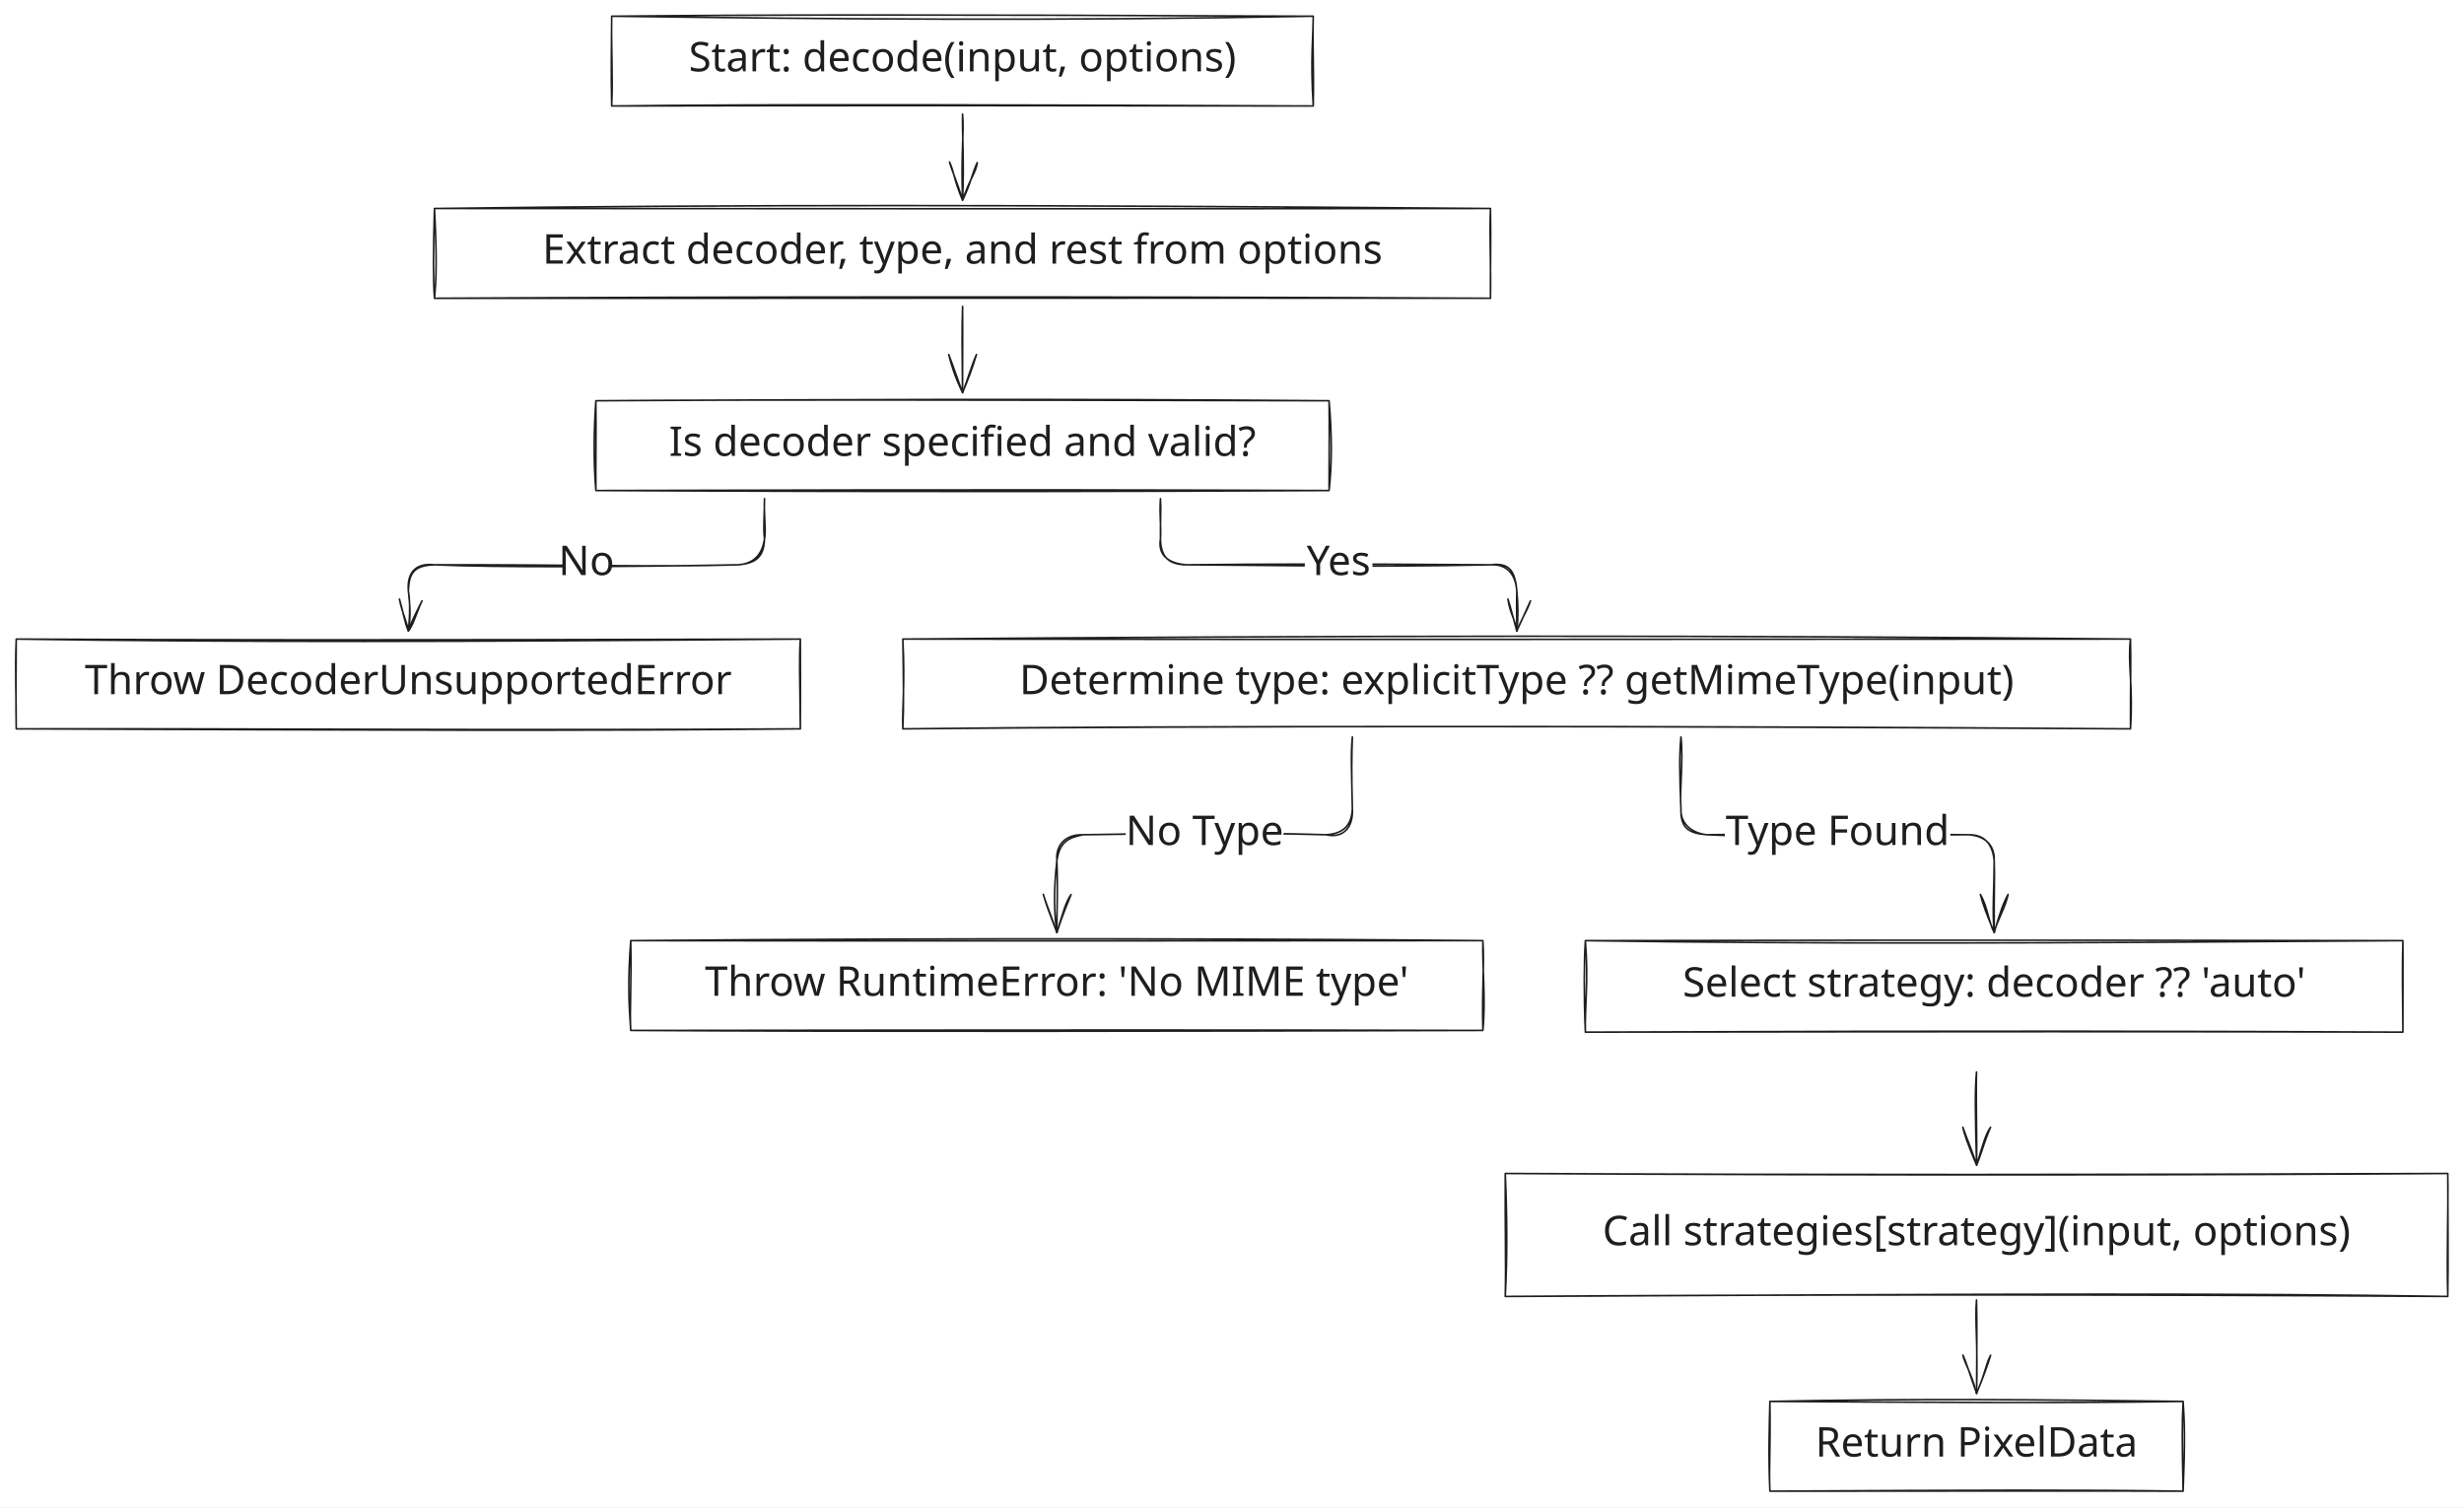
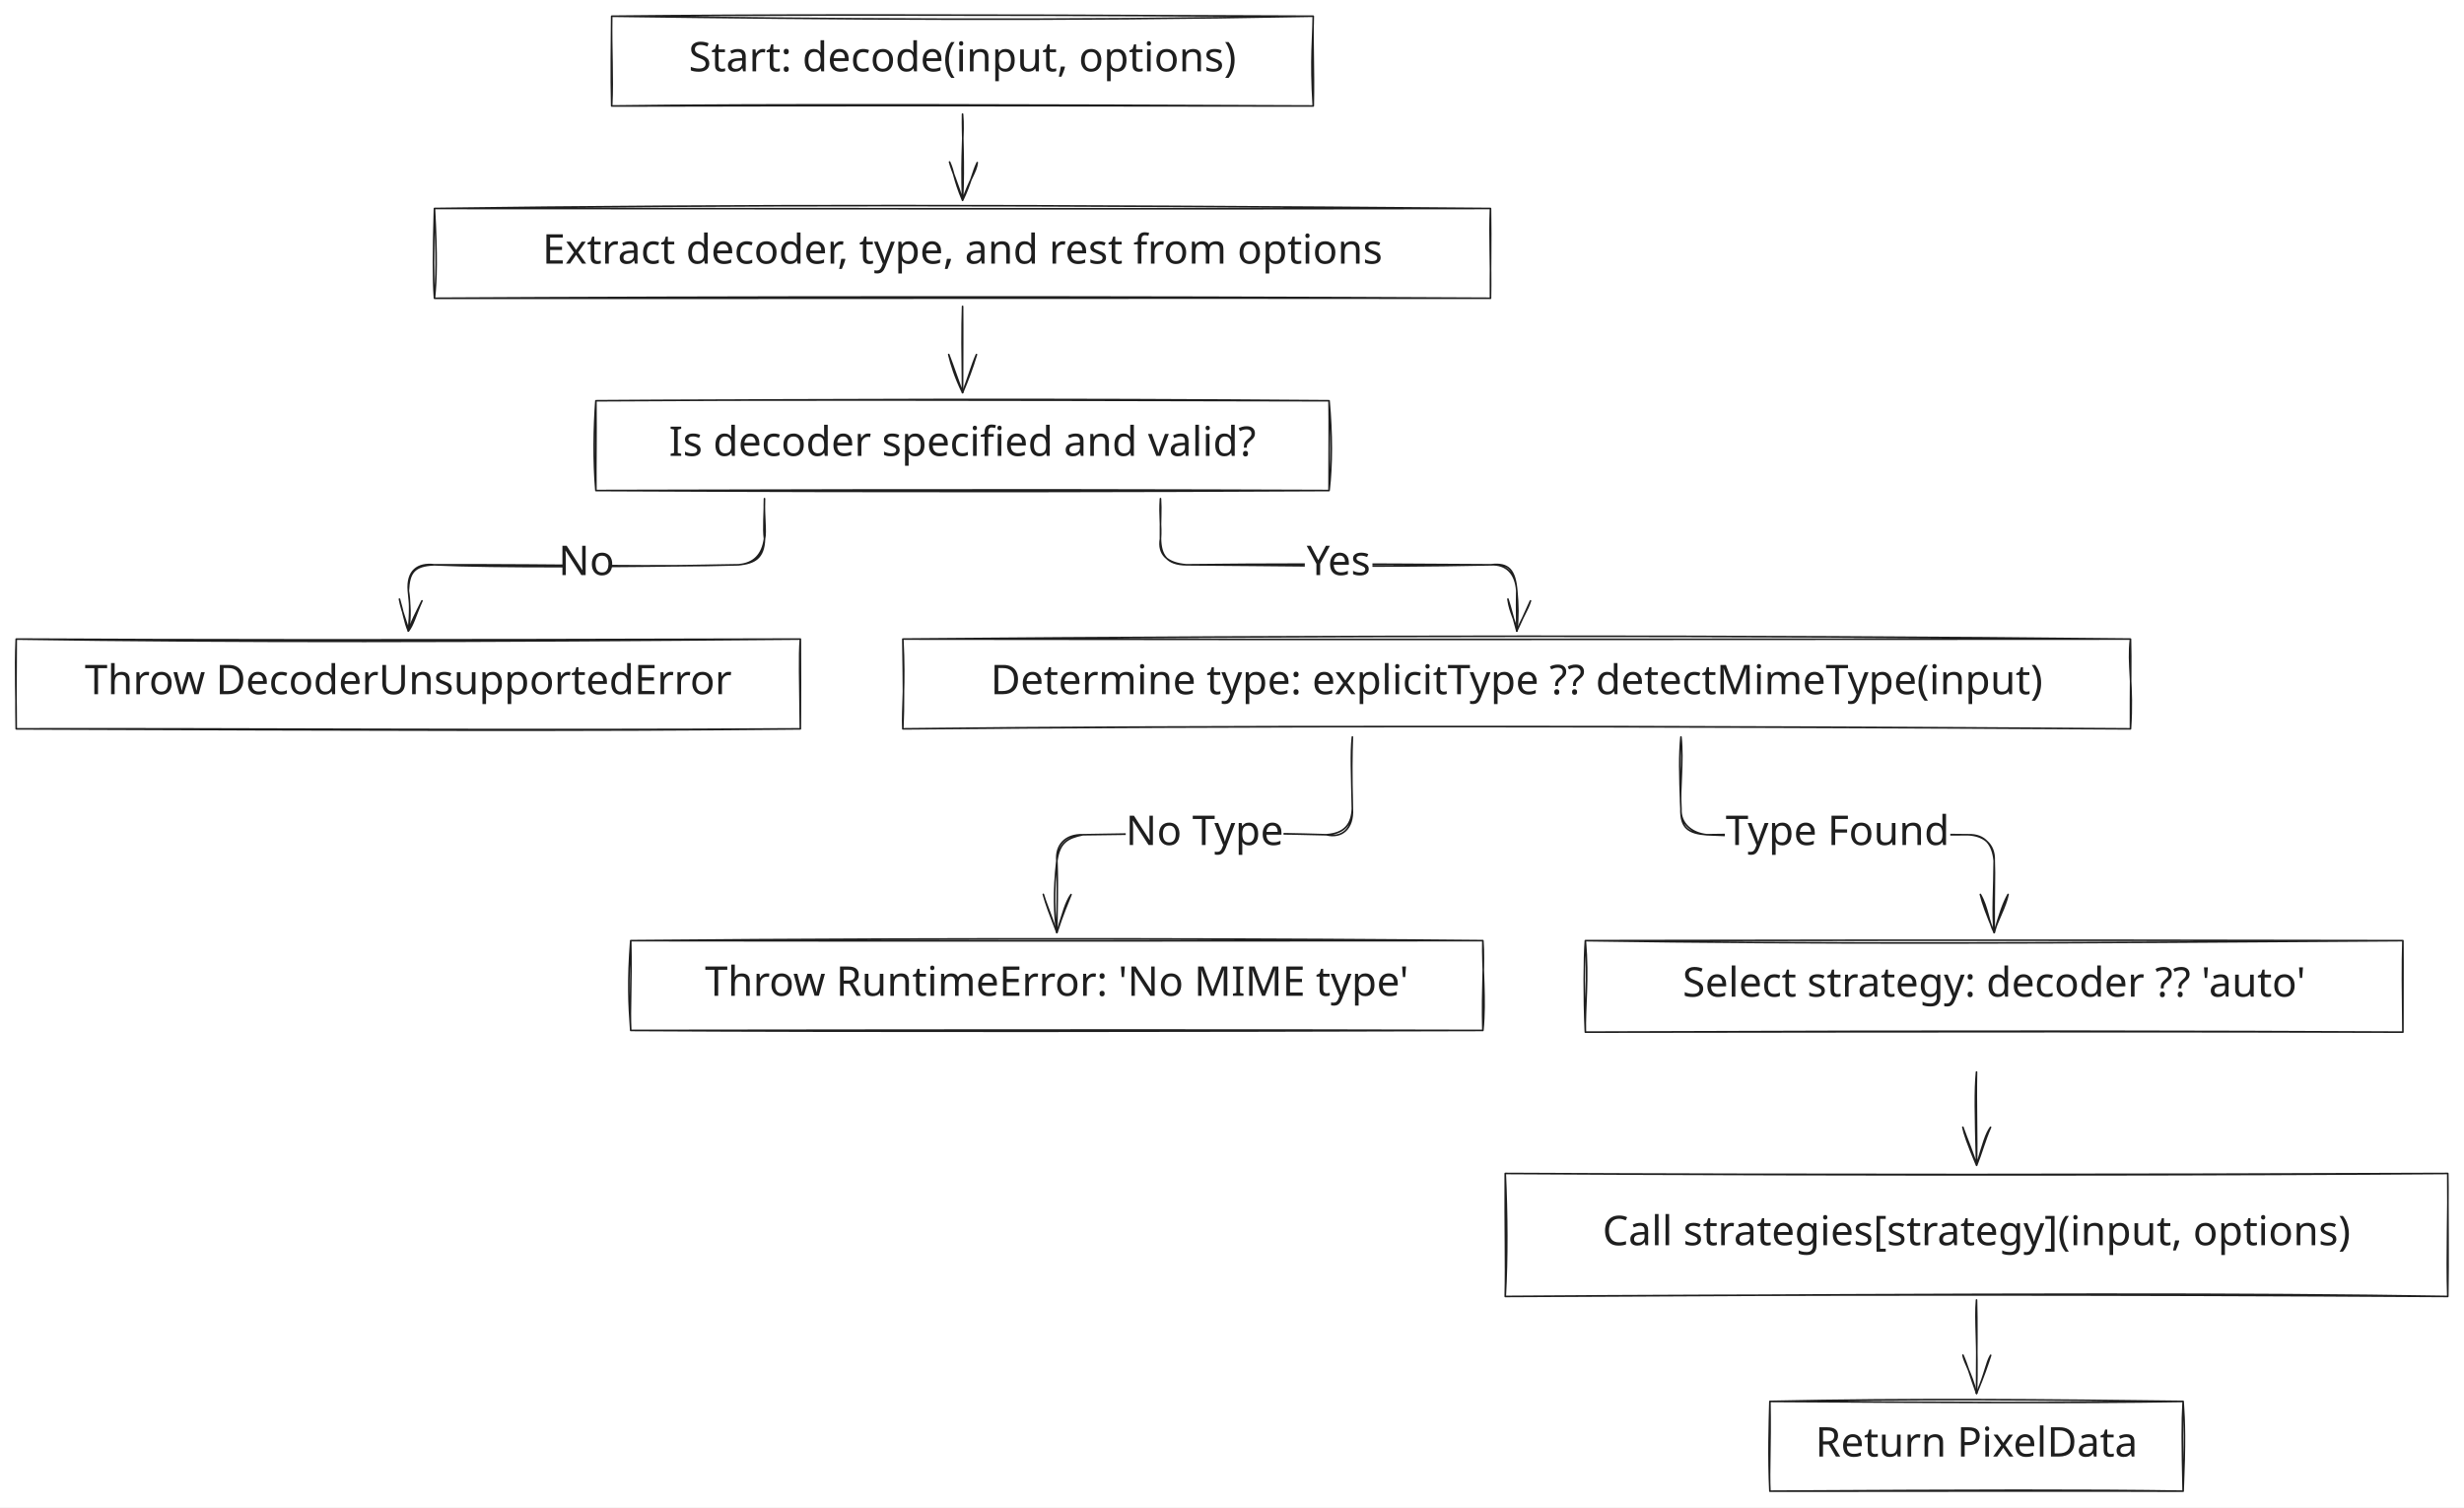
<svg xmlns="http://www.w3.org/2000/svg" width="1519.221" height="929.4">
  <path fill="#fff" d="M0 0h1519.221v929.4H0z" />
  <path fill="none" stroke="#1e1e1e" stroke-linecap="round" d="M377.15 10c136.05 1.82 274.05 3.02 432.56 0m-432.56 0c92.11-.93 183.87-1.1 432.56 0m0 0c-.03 12.42-1.82 26.27 0 55.35m0-55.35c-.55 16.41.49 32 0 55.35m0 0c-141.7-.19-283.98-.39-432.56 0m432.56 0c-170.76-.69-340.78-1.25-432.56 0m0 0c.87-18.96-.36-33.78 0-55.35m0 55.35c-.49-20.05-.08-39.32 0-55.35" />
  <text x="201.528" y="22.116" fill="#1e1e1e" dominant-baseline="alphabetic" font-family="Comic Shanns, Segoe UI Emoji" font-size="25.276" style="white-space:pre" text-anchor="middle" transform="translate(391.902 21.88)">Start: decode(input, options)</text>
  <path fill="none" stroke="#1e1e1e" stroke-linecap="round" d="M267.873 128.542c182.05-2.46 365.88-2.33 651.11 0m-651.11 0c208.97.01 418.75.38 651.11 0m0 0c-.75 18.46.4 32.9 0 55.35m0-55.35c.37 20.92-.16 42.03 0 55.35m0 0c-219.02-.27-439.93.14-651.11 0m651.11 0c-238.91-1.22-477.57-.95-651.11 0m0 0c1.18-11.73 1.56-25.47 0-55.35m0 55.35c-.88-13.37-.76-27.11 0-55.35" />
  <text x="305.767" y="22.116" fill="#1e1e1e" dominant-baseline="alphabetic" font-family="Comic Shanns, Segoe UI Emoji" font-size="25.276" style="white-space:pre" text-anchor="middle" transform="translate(287.663 140.422)">Extract decoder, type, and rest from options</text>
  <path fill="none" stroke="#1e1e1e" stroke-linecap="round" d="M367.412 247.084c140.52-.74 280.53-1.36 452.04 0m-452.04 0c102.62-.75 205.58-.5 452.04 0m0 0c1.84 20.13 1.81 40.08 0 55.35m0-55.35c.23 14.71.03 32.15 0 55.35m0 0c-92.92-.3-187.53-.75-452.04 0m452.04 0c-121.35.62-241.69 1-452.04 0m0 0c-1.59-18.35-1.21-38.83 0-55.35m0 55.35c-.16-16.57.22-31.76 0-55.35" />
  <text x="215.427" y="22.116" fill="#1e1e1e" dominant-baseline="alphabetic" font-family="Comic Shanns, Segoe UI Emoji" font-size="25.276" style="white-space:pre" text-anchor="middle" transform="translate(378.003 258.964)">Is decoder specified and valid?</text>
  <path fill="none" stroke="#1e1e1e" stroke-linecap="round" d="M10 394.023c136.75 2.04 274.92 1.77 483.47 0m-483.47 0c111.05.54 221.23.72 483.47 0m0 0c.08 17.07.12 35.93 0 55.35m0-55.35c-.83 11.17-.31 23.95 0 55.35m0 0c-175.4 1.13-349.96-.32-483.47 0m483.47 0c-131.79 1.37-264.01.81-483.47 0m0 0c.07-18.66-.8-35.64 0-55.35m0 55.35c-.26-14.82-.14-29.55 0-55.35" />
  <text x="201.528" y="22.116" fill="#1e1e1e" dominant-baseline="alphabetic" font-family="Comic Shanns, Segoe UI Emoji" font-size="25.276" style="white-space:pre" text-anchor="middle" transform="translate(50.208 405.903)">Throw DecoderUnsupportedError</text>
  <path fill="none" stroke="#1e1e1e" stroke-linecap="round" d="M556.662 394.023c260 .39 520.99.07 756.92 0m-756.92 0c257.06-2.14 514.08-2.53 756.92 0m0 0c-1.88 15.52 1.8 28.45 0 55.35m0-55.35c.39 13.59-.07 27.69 0 55.35m0 0c-298.52-1.81-596.2-1.98-756.92 0m756.92 0c-280.43-1.97-561.28-1.84-756.92 0m0 0c-.52-13.1 1.46-26.28 0-55.35m0 55.35c.63-14.64.42-27.64 0-55.35" />
-   <text x="347.462" y="22.116" fill="#1e1e1e" dominant-baseline="alphabetic" font-family="Comic Shanns, Segoe UI Emoji" font-size="25.276" style="white-space:pre" text-anchor="middle" transform="translate(587.661 405.903)">Determine type: explicitType ?? getMimeType(input)</text>
+   <text x="347.462" y="22.116" fill="#1e1e1e" dominant-baseline="alphabetic" font-family="Comic Shanns, Segoe UI Emoji" font-size="25.276" style="white-space:pre" text-anchor="middle" transform="translate(587.661 405.903)">Determine type: explicitType ?? detectMimeType(input)</text>
  <path fill="none" stroke="#1e1e1e" stroke-linecap="round" d="M388.892 579.962c208.96-1.9 417.94-1.06 525.4 0m-525.4 0c199.53.31 399.41.02 525.4 0m0 0c-.42 16.78 1.86 36.47 0 55.35m0-55.35c1.03 14.63-.67 28.31 0 55.35m0 0c-187.24.53-376.09.86-525.4 0m525.4 0c-136.47-.37-272.61-.32-525.4 0m0 0c-1.19-16.18-1.89-30.43 0-55.35m0 55.35c-.74-13.28.59-27.65 0-55.35" />
  <text x="236.274" y="22.116" fill="#1e1e1e" dominant-baseline="alphabetic" font-family="Comic Shanns, Segoe UI Emoji" font-size="25.276" style="white-space:pre" text-anchor="middle" transform="translate(415.317 591.842)">Throw RuntimeError: 'No MIME type'</text>
  <path fill="none" stroke="#1e1e1e" stroke-linecap="round" d="M977.48 579.962c108.13-.14 214.84-.57 504.07 0m-504.07 0c143.01 2.19 285.49 1.62 504.07 0m0 0c-.46 14.88-.27 31.03 0 56.4m0-56.4c.15 19.37-.07 38.42 0 56.4m0 0c-137.03-.41-273.46-.31-504.07 0m504.07 0c-125.34-.57-250.69-.98-504.07 0m0 0c-.41-15.04 2.04-32.4 0-56.4m0 56.4c-.99-22.69-.8-44.77 0-56.4" />
  <text x="236.274" y="22.116" fill="#1e1e1e" dominant-baseline="alphabetic" font-family="Comic Shanns, Segoe UI Emoji" font-size="25.276" style="white-space:pre" text-anchor="middle" transform="translate(993.238 592.364)">Select strategy: decoder ?? 'auto'</text>
  <path fill="none" stroke="#1e1e1e" stroke-linecap="round" d="M928.09 723.504c190.01.91 379.56.76 581.13 0m-581.13 0c228.96 1.36 458.5.92 581.13 0m0 0c.44 22.42-.79 48.99 0 75.83m0-75.83c-.01 26.06.4 52.9 0 75.83m0 0c-127.28-2.04-254.05-1.73-581.13 0m581.13 0c-208.7-1.32-417.02-1.17-581.13 0m0 0c1.34-23.48 1.13-51.11 0-75.83m0 75.83c.49-21.27-.19-42.22 0-75.83" />
  <text x="284.919" y="22.116" fill="#1e1e1e" dominant-baseline="alphabetic" font-family="Comic Shanns, Segoe UI Emoji" font-size="25.276" style="white-space:pre" text-anchor="middle" transform="translate(933.736 745.62)">Call strategies[strategy](input, options)</text>
  <path fill="none" stroke="#1e1e1e" stroke-linecap="round" d="M1091.267 864.047c87.52-1.88 171.24-1.05 254.78 0m-254.78 0c93.63.6 187.78 1.14 254.78 0m0 0c.88 13.17 1.26 24.32 0 55.35m0-55.35c-.75 13.22-.62 26.09 0 55.35m0 0c-61.68-.89-125.97-.7-254.78 0m254.78 0c-56.34-.22-113.62-.08-254.78 0m0 0c-1.03-21.53-.36-41.13 0-55.35m0 55.35c-.67-13.12.48-26.68 0-55.35" />
  <text x="111.188" y="22.116" fill="#1e1e1e" dominant-baseline="alphabetic" font-family="Comic Shanns, Segoe UI Emoji" font-size="25.276" style="white-space:pre" text-anchor="middle" transform="translate(1107.468 875.926)">Return PixelData</text>
  <g stroke-linecap="round">
    <path fill="none" stroke="#1e1e1e" d="M593.473 70.353c1.1 12.25-1.08 22.33.02 53.19m-.02-53.19c-.24 13.96 1.09 28.99.02 53.19M585.453 99.873c2.89 6.18 2.38 10.14 8.04 23.67m-8.04-23.67c1.62 6.04 5.1 13.16 8.04 23.67M602.543 100.243c-.64 6.03-4.69 9.91-9.05 23.3m9.05-23.3c-2.95 5.99-4.05 13.02-9.05 23.3" />
  </g>
  <g stroke-linecap="round">
    <path fill="none" stroke="#1e1e1e" d="M593.495 188.896c-.49 14.05-.3 29.37-.02 53.19m.02-53.19c.17 18.3-.05 36.28-.02 53.19M584.955 218.576c1.52 6.33 3.91 13.98 8.52 23.51m-8.52-23.51c3.25 8.4 5.88 16.45 8.52 23.51" />
    <path fill="none" stroke="#1e1e1e" d="M602.055 218.606c-2.89 6.43-4.92 14.07-8.58 23.48m8.58-23.48c-2.47 8.34-5.55 16.38-8.58 23.48" />
  </g>
  <g stroke-linecap="round" mask="url(#mask-8Kb-wZ0AXvYw-uwKQXPFt)">
    <path fill="none" stroke="#1e1e1e" d="M715.503 307.438c-.75 10.86.58 16.46 0 24.79m0-24.79c.5 7.47-.15 12.94 0 24.79m0 0c.24 9.85 3.7 15.85 16 16m-16-16c-1.59 9.49 4.09 15.08 16 16m0 0c52.46.2 105.09 1.68 187.7 0m-187.7 0c47.78-.53 97.47-.64 187.7 0m0 0c9.53-.54 15.24 5.45 16 16m-16-16c11.14-1.37 14.9 3.33 16 16m0 0c-.08 5.03-.2 9.43 0 24.8m0-24.8c.82 8.36.98 16.33 0 24.8" />
    <path fill="none" stroke="#1e1e1e" d="M929.743 369.368c1.25 9 4.56 12.73 5.46 19.66m-5.46-19.66c1.96 6.04 2.8 10.1 5.46 19.66" />
    <path fill="none" stroke="#1e1e1e" d="M943.653 370.458c-3.79 8.62-5.52 11.96-8.45 18.57m8.45-18.57c-1.84 5.82-4.8 9.58-8.45 18.57" />
  </g>
  <mask id="mask-8Kb-wZ0AXvYw-uwKQXPFt">
    <path fill="#fff" d="M0 0h1035.199v489.023H0z" />
    <path d="M804.503 332.433h41.695v31.594h-41.695z" />
  </mask>
  <text x="20.848" y="22.116" fill="#1e1e1e" dominant-baseline="alphabetic" font-family="Comic Shanns, Segoe UI Emoji" font-size="25.276" style="white-space:pre" text-anchor="middle" transform="translate(804.503 332.433)">Yes</text>
  <g stroke-linecap="round" mask="url(#mask-8WPsanlnmh3sXl79u63-Z)">
    <path fill="none" stroke="#1e1e1e" d="M471.357 307.438c-.46 10.92 1.12 20.26 0 24.79m0-24.79c.05 8.78-.89 18.3 0 24.79m0 0c-1.38 9.64-6.42 15.2-16 16m16-16c-.37 12.03-6.14 15.01-16 16m0 0c-52.81 1.54-102.32-.2-187.57 0m187.57 0c-75.12 1.36-149.48 1.69-187.57 0m0 0c-10.25-1.19-16.96 3.59-16 16m16-16c-12.82.44-15.51 5.2-16 16m0 0c.89 8.28 1.7 16.06 0 24.8m0-24.8c.94 5.95 1.21 13.15 0 24.8M246.277 369.388c1.7 8.93 5.44 16.24 5.51 19.64m-5.51-19.64c2.11 6.9 3.21 14.51 5.51 19.64" />
    <path fill="none" stroke="#1e1e1e" d="M260.187 370.438c-3.79 8.41-5.53 15.31-8.4 18.59m8.4-18.59c-3.04 6.43-7.1 13.65-8.4 18.59" />
  </g>
  <mask id="mask-8WPsanlnmh3sXl79u63-Z">
    <path fill="#fff" d="M0 0h790.928v489.023H0z" />
    <path d="M347.672 332.433h27.797v31.594h-27.797z" />
  </mask>
  <text x="13.898" y="22.116" fill="#1e1e1e" dominant-baseline="alphabetic" font-family="Comic Shanns, Segoe UI Emoji" font-size="25.276" style="white-space:pre" text-anchor="middle" transform="translate(347.672 332.433)">No</text>
  <g stroke-linecap="round" mask="url(#mask-seDlW5rfZKN36pGFO06EF)">
    <path fill="none" stroke="#1e1e1e" d="M1036.419 454.377c1.64 15.26-.97 31.91 0 44.29m0-44.29c-1.05 10.97-.9 22.56 0 44.29m0 0c-.32 11.85 4.63 15.14 16 16m-16-16c-.53 8.88 6.5 15.03 16 16m0 0c55.05 2.44 107.94-.2 161.14 0m-161.14 0c44.14-.69 87.4-.96 161.14 0m0 0c8.8.39 16.43 5.22 16 16m-16-16c10.57-.28 15.07 6.4 16 16m0 0c-.06 17.12-1.29 32.25 0 44.3m0-44.3c.43 9.82-.17 18.12 0 44.3M1221.019 551.467c4.58 7.79 5.03 17.01 8.54 23.5m-8.54-23.5c1.33 5.58 3.7 11.79 8.54 23.5" />
    <path fill="none" stroke="#1e1e1e" d="M1238.119 551.467c-1.53 7.86-7.19 17.07-8.56 23.5m8.56-23.5c-3.1 5.57-5.17 11.78-8.56 23.5" />
  </g>
  <mask id="mask-seDlW5rfZKN36pGFO06EF">
    <path fill="#fff" d="M0 0h1329.563v674.962H0z" />
    <path d="M1063.498 498.872h138.985v31.594h-138.985z" />
  </mask>
  <text x="69.492" y="22.116" fill="#1e1e1e" dominant-baseline="alphabetic" font-family="Comic Shanns, Segoe UI Emoji" font-size="25.276" style="white-space:pre" text-anchor="middle" transform="translate(1063.498 498.872)">Type Found</text>
  <g stroke-linecap="round" mask="url(#mask-H58PCiyJAysFSe7ocg1jo)">
    <path fill="none" stroke="#1e1e1e" d="M833.829 454.377c-1.08 10.38-.42 22.64 0 44.29m0-44.29c-.4 11.6-.59 21.58 0 44.29m0 0c-.46 9.11-4.32 15.16-16 16m16-16c.68 12.51-6.66 18.24-16 16m0 0c-56.92-1.6-112.62-.43-150.19 0m150.19 0c-37.06-1.11-72.03-1.37-150.19 0m0 0c-10.75-.24-16.81 6.26-16 16m16-16c-9.57 1.99-14.37 4.82-16 16m0 0c-2.22 19.1-1.59 34.19 0 44.3m0-44.3c.67 17.06-.07 31.46 0 44.3" />
    <path fill="none" stroke="#1e1e1e" d="M643.269 551.407c1.32 4.74 4.25 11.39 8.37 23.56m-8.37-23.56c1.8 6.48 3.69 11.31 8.37 23.56M660.369 551.537c-3.32 4.73-5.03 11.34-8.73 23.43m8.73-23.43c-2.45 6.38-4.81 11.18-8.73 23.43" />
  </g>
  <mask id="mask-H58PCiyJAysFSe7ocg1jo">
    <path fill="#fff" d="M0 0h1116.014v674.962H0z" />
    <path d="M694.092 498.872h97.289v31.594h-97.289z" />
  </mask>
  <text x="48.645" y="22.116" fill="#1e1e1e" dominant-baseline="alphabetic" font-family="Comic Shanns, Segoe UI Emoji" font-size="25.276" style="white-space:pre" text-anchor="middle" transform="translate(694.092 498.872)">No Type</text>
  <g stroke-linecap="round">
    <path fill="none" stroke="#1e1e1e" d="M1218.655 660.948c-1.06 11.48-.82 24.81.06 57.56m-.06-57.56c-.41 19.88.35 40.9.06 57.56M1210.215 694.988c.81 4.11 2.89 10.01 8.5 23.52m-8.5-23.52c2.74 7.7 6.53 16.5 8.5 23.52M1227.315 695.028c-2.92 3.99-4.57 9.88-8.6 23.48m8.6-23.48c-3.4 7.61-5.75 16.4-8.6 23.48" />
  </g>
  <g stroke-linecap="round">
    <path fill="none" stroke="#1e1e1e" d="M1218.655 801.49c-1.09 12.98.9 25.89.03 57.56m-.03-57.56c.38 14.37.18 30.38.03 57.56" />
    <path fill="none" stroke="#1e1e1e" d="M1210.275 835.5c1.02 5.17 4.94 10.23 8.41 23.55m-8.41-23.55c2.61 5.69 4.56 12.97 8.41 23.55" />
    <path fill="none" stroke="#1e1e1e" d="M1227.375 835.61c-2.93 5.05-2.96 10.08-8.69 23.44m8.69-23.44c-1.78 5.53-4.23 12.78-8.69 23.44" />
  </g>
</svg>
